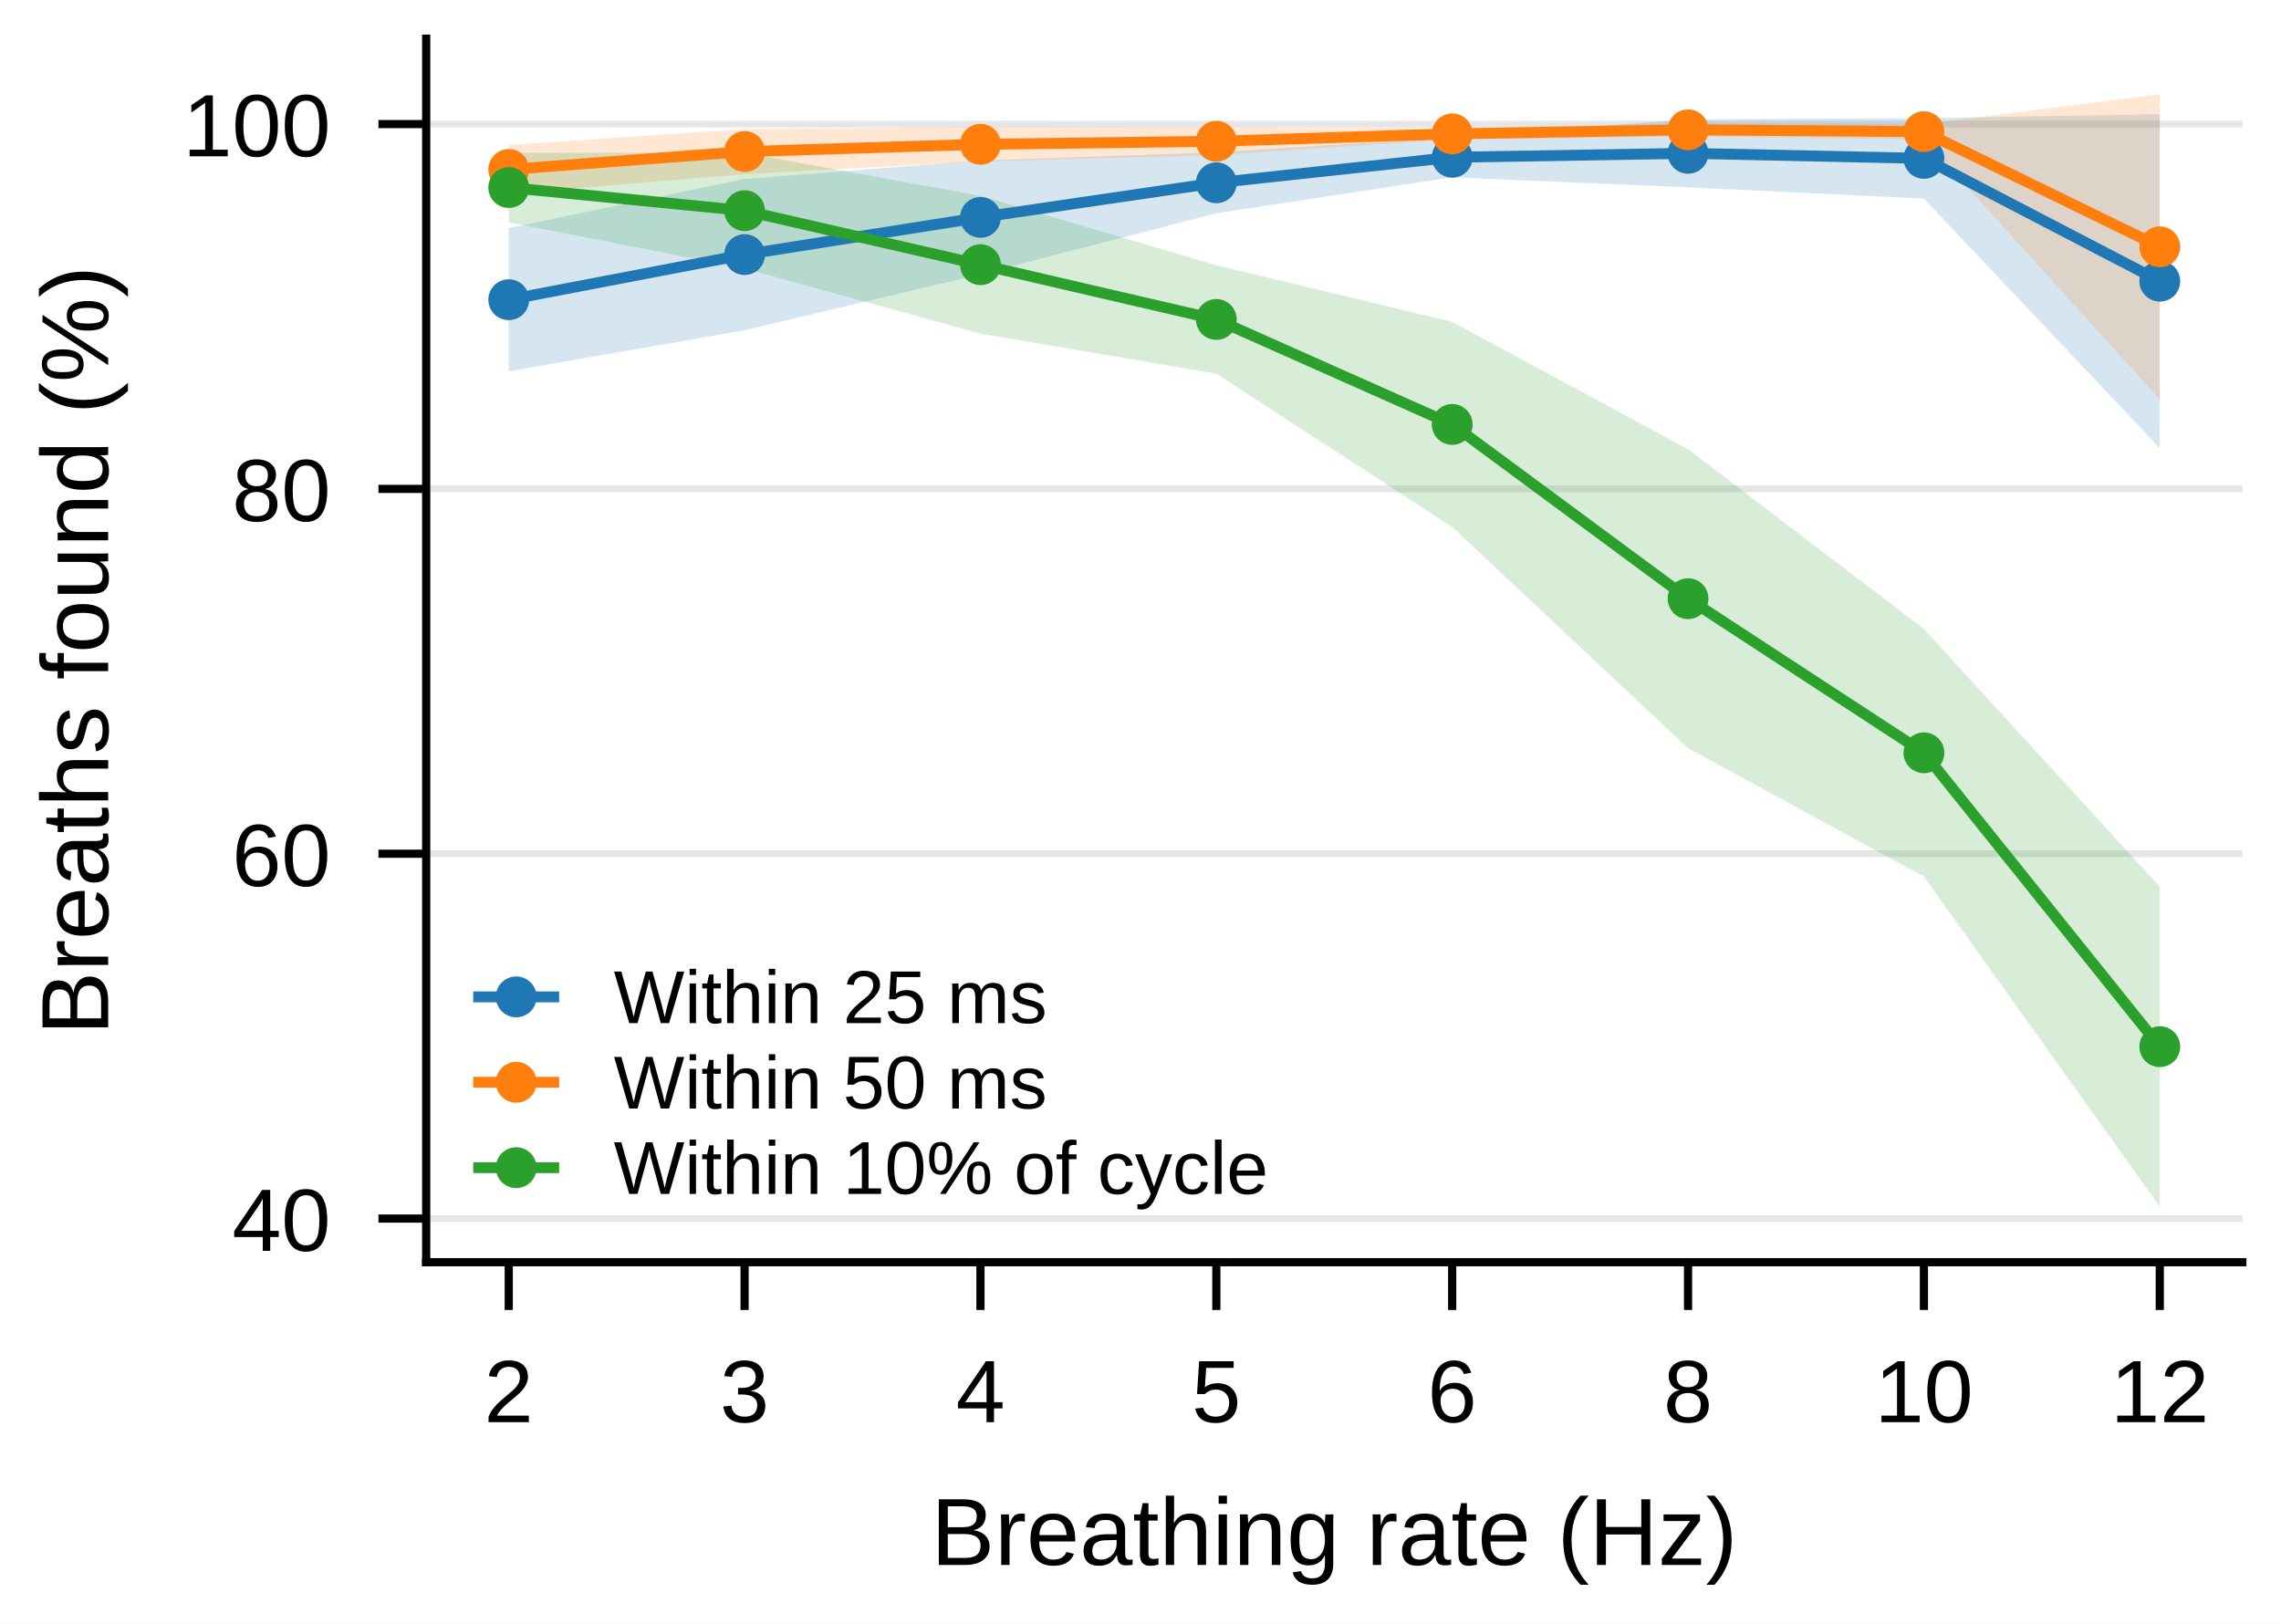
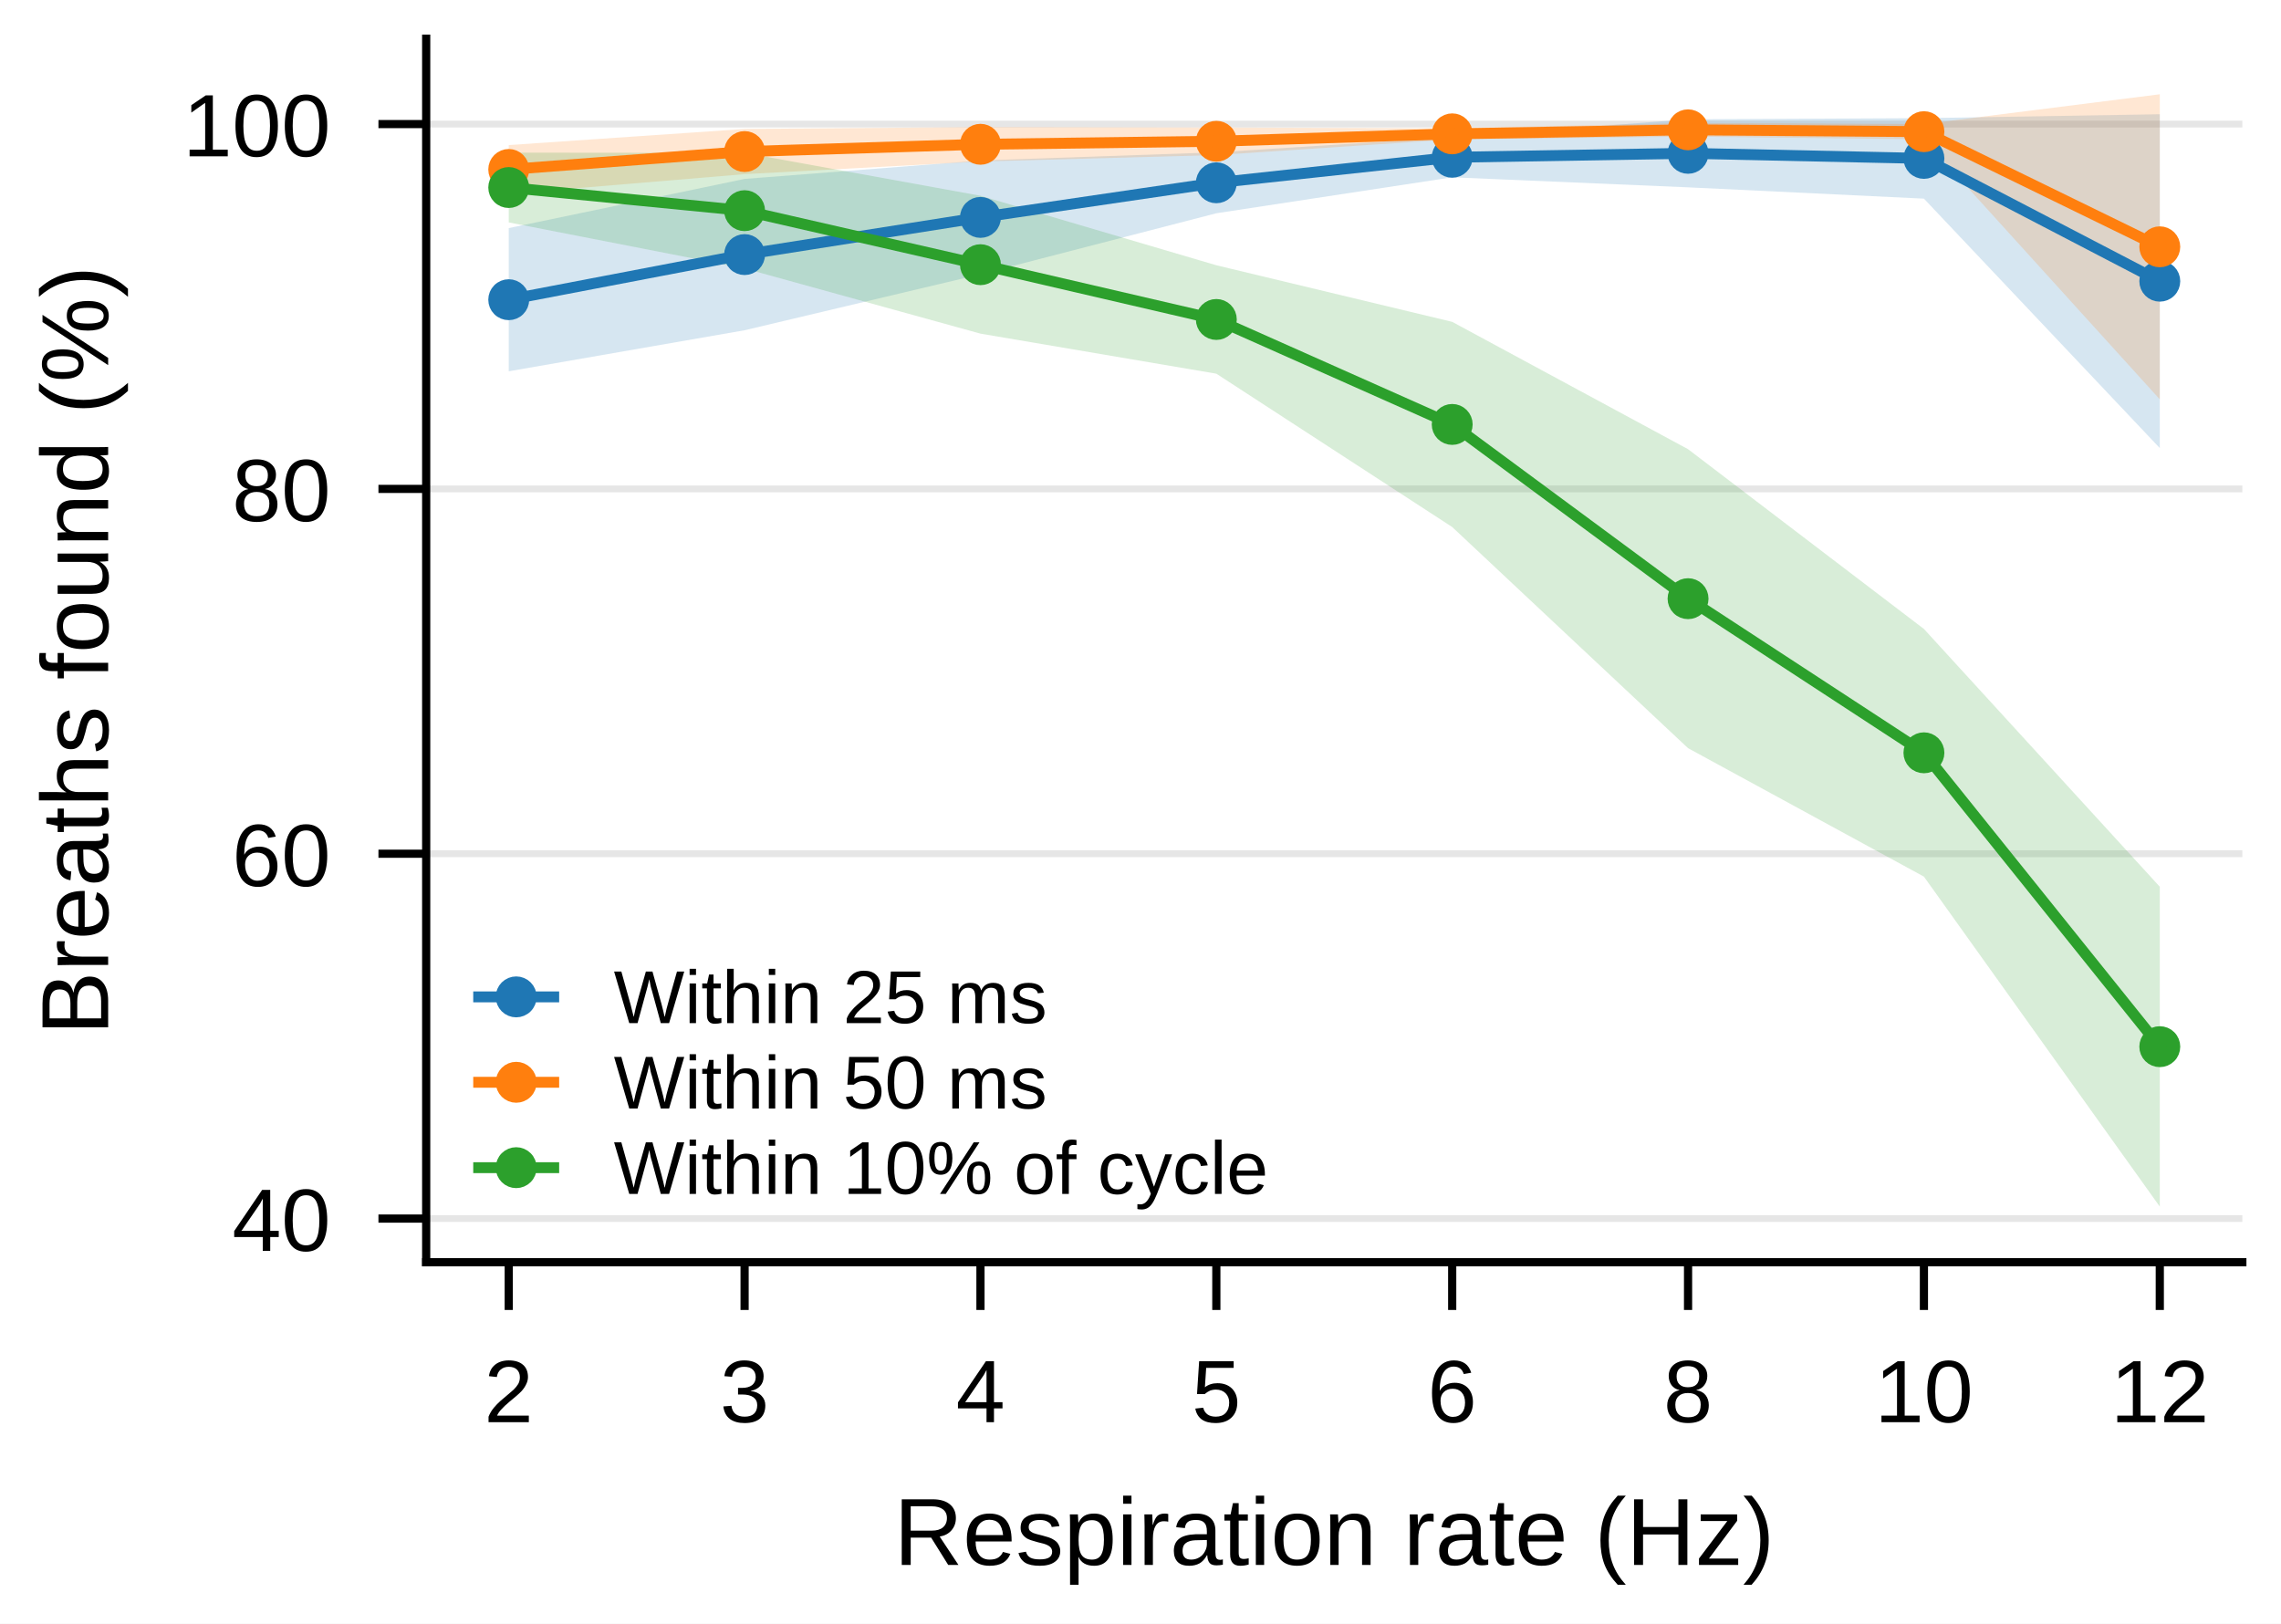
<svg xmlns="http://www.w3.org/2000/svg" xmlns:xlink="http://www.w3.org/1999/xlink" width="167.244pt" height="119.055pt" viewBox="0 0 167.244 119.055" version="1.1">
  <defs>
    <style type="text/css">*{stroke-linejoin: round; stroke-linecap: butt}</style>
  </defs>
  <g id="figure_1">
    <g id="patch_1">
      <path d="M 0 119.055  L 167.244 119.055  L 167.244 0  L 0 0  z " style="fill: #ffffff" />
    </g>
    <g id="axes_1">
      <g id="patch_2">
        <path d="M 31.248 92.551  L 164.409 92.551  L 164.409 2.835  L 31.248 2.835  z " style="fill: #ffffff" />
      </g>
      <g id="matplotlib.axis_1">
        <g id="xtick_1">
          <g id="line2d_1">
            <defs>
-               <path id="m135c9727cc" d="M 0 0  L 0 3.5  " style="stroke: #000000; stroke-width: 0.6" />
+               <path id="mcaaa6f1275" d="M 0 0  L 0 3.5  " style="stroke: #000000; stroke-width: 0.6" />
            </defs>
            <g>
-               <use xlink:href="#m135c9727cc" x="37.301" y="92.551" style="stroke: #000000; stroke-width: 0.6" />
+               <use xlink:href="#mcaaa6f1275" x="37.301" y="92.551" style="stroke: #000000; stroke-width: 0.6" />
            </g>
          </g>
          <g id="text_1">
            <text style="font-size: 6.5px; font-family: 'Arial', 'Helvetica', 'DejaVu Sans', sans-serif; text-anchor: middle" x="37.301" y="104.283" transform="rotate(-0 37.30074 104.2831)">2</text>
          </g>
        </g>
        <g id="xtick_2">
          <g id="line2d_2">
            <g>
-               <use xlink:href="#m135c9727cc" x="54.594" y="92.551" style="stroke: #000000; stroke-width: 0.6" />
+               <use xlink:href="#mcaaa6f1275" x="54.594" y="92.551" style="stroke: #000000; stroke-width: 0.6" />
            </g>
          </g>
          <g id="text_2">
            <text style="font-size: 6.5px; font-family: 'Arial', 'Helvetica', 'DejaVu Sans', sans-serif; text-anchor: middle" x="54.594" y="104.283" transform="rotate(-0 54.59444 104.2831)">3</text>
          </g>
        </g>
        <g id="xtick_3">
          <g id="line2d_3">
            <g>
-               <use xlink:href="#m135c9727cc" x="71.888" y="92.551" style="stroke: #000000; stroke-width: 0.6" />
+               <use xlink:href="#mcaaa6f1275" x="71.888" y="92.551" style="stroke: #000000; stroke-width: 0.6" />
            </g>
          </g>
          <g id="text_3">
            <text style="font-size: 6.5px; font-family: 'Arial', 'Helvetica', 'DejaVu Sans', sans-serif; text-anchor: middle" x="71.888" y="104.283" transform="rotate(-0 71.88814 104.2831)">4</text>
          </g>
        </g>
        <g id="xtick_4">
          <g id="line2d_4">
            <g>
-               <use xlink:href="#m135c9727cc" x="89.182" y="92.551" style="stroke: #000000; stroke-width: 0.6" />
+               <use xlink:href="#mcaaa6f1275" x="89.182" y="92.551" style="stroke: #000000; stroke-width: 0.6" />
            </g>
          </g>
          <g id="text_4">
            <text style="font-size: 6.5px; font-family: 'Arial', 'Helvetica', 'DejaVu Sans', sans-serif; text-anchor: middle" x="89.182" y="104.283" transform="rotate(-0 89.18185 104.2831)">5</text>
          </g>
        </g>
        <g id="xtick_5">
          <g id="line2d_5">
            <g>
-               <use xlink:href="#m135c9727cc" x="106.476" y="92.551" style="stroke: #000000; stroke-width: 0.6" />
+               <use xlink:href="#mcaaa6f1275" x="106.476" y="92.551" style="stroke: #000000; stroke-width: 0.6" />
            </g>
          </g>
          <g id="text_5">
            <text style="font-size: 6.5px; font-family: 'Arial', 'Helvetica', 'DejaVu Sans', sans-serif; text-anchor: middle" x="106.476" y="104.283" transform="rotate(-0 106.4755 104.2831)">6</text>
          </g>
        </g>
        <g id="xtick_6">
          <g id="line2d_6">
            <g>
-               <use xlink:href="#m135c9727cc" x="123.769" y="92.551" style="stroke: #000000; stroke-width: 0.6" />
+               <use xlink:href="#mcaaa6f1275" x="123.769" y="92.551" style="stroke: #000000; stroke-width: 0.6" />
            </g>
          </g>
          <g id="text_6">
            <text style="font-size: 6.5px; font-family: 'Arial', 'Helvetica', 'DejaVu Sans', sans-serif; text-anchor: middle" x="123.769" y="104.283" transform="rotate(-0 123.7692 104.2831)">8</text>
          </g>
        </g>
        <g id="xtick_7">
          <g id="line2d_7">
            <g>
-               <use xlink:href="#m135c9727cc" x="141.063" y="92.551" style="stroke: #000000; stroke-width: 0.6" />
+               <use xlink:href="#mcaaa6f1275" x="141.063" y="92.551" style="stroke: #000000; stroke-width: 0.6" />
            </g>
          </g>
          <g id="text_7">
            <text style="font-size: 6.5px; font-family: 'Arial', 'Helvetica', 'DejaVu Sans', sans-serif; text-anchor: middle" x="141.063" y="104.283" transform="rotate(-0 141.063 104.2831)">10</text>
          </g>
        </g>
        <g id="xtick_8">
          <g id="line2d_8">
            <g>
-               <use xlink:href="#m135c9727cc" x="158.357" y="92.551" style="stroke: #000000; stroke-width: 0.6" />
+               <use xlink:href="#mcaaa6f1275" x="158.357" y="92.551" style="stroke: #000000; stroke-width: 0.6" />
            </g>
          </g>
          <g id="text_8">
            <text style="font-size: 6.5px; font-family: 'Arial', 'Helvetica', 'DejaVu Sans', sans-serif; text-anchor: middle" x="158.357" y="104.283" transform="rotate(-0 158.3567 104.2831)">12</text>
          </g>
        </g>
        <g id="text_9">
-           <text style="font-size: 7px; font-family: 'Arial', 'Helvetica', 'DejaVu Sans', sans-serif; text-anchor: middle" x="97.829" y="114.747" transform="rotate(-0 97.8287 114.7472)">Breathing rate (Hz)</text>
+           <text style="font-size: 7px; font-family: 'Arial', 'Helvetica', 'DejaVu Sans', sans-serif; text-anchor: middle" x="97.829" y="114.747" transform="rotate(-0 97.8287 114.7472)">Respiration rate (Hz)</text>
        </g>
      </g>
      <g id="matplotlib.axis_2">
        <g id="ytick_1">
          <g id="line2d_9">
-             <path d="M 31.248 89.35  L 164.409 89.35  " clip-path="url(#pba92448c11)" style="fill: none; stroke: #e6e6e6; stroke-width: 0.5; stroke-linecap: square" />
+             <path d="M 31.248 89.35  L 164.409 89.35  " clip-path="url(#p794f5419a6)" style="fill: none; stroke: #e6e6e6; stroke-width: 0.5; stroke-linecap: square" />
          </g>
          <g id="line2d_10">
            <defs>
-               <path id="ma88fa084a7" d="M 0 0  L -3.5 0  " style="stroke: #000000; stroke-width: 0.6" />
+               <path id="m777d426ff4" d="M 0 0  L -3.5 0  " style="stroke: #000000; stroke-width: 0.6" />
            </defs>
            <g>
-               <use xlink:href="#ma88fa084a7" x="31.248" y="89.35" style="stroke: #000000; stroke-width: 0.6" />
+               <use xlink:href="#m777d426ff4" x="31.248" y="89.35" style="stroke: #000000; stroke-width: 0.6" />
            </g>
          </g>
          <g id="text_10">
            <text style="font-size: 6.5px; font-family: 'Arial', 'Helvetica', 'DejaVu Sans', sans-serif; text-anchor: end" x="24.248" y="91.716" transform="rotate(-0 24.24795 91.71611)">40</text>
          </g>
        </g>
        <g id="ytick_2">
          <g id="line2d_11">
-             <path d="M 31.248 62.599  L 164.409 62.599  " clip-path="url(#pba92448c11)" style="fill: none; stroke: #e6e6e6; stroke-width: 0.5; stroke-linecap: square" />
+             <path d="M 31.248 62.599  L 164.409 62.599  " clip-path="url(#p794f5419a6)" style="fill: none; stroke: #e6e6e6; stroke-width: 0.5; stroke-linecap: square" />
          </g>
          <g id="line2d_12">
            <g>
-               <use xlink:href="#ma88fa084a7" x="31.248" y="62.599" style="stroke: #000000; stroke-width: 0.6" />
+               <use xlink:href="#m777d426ff4" x="31.248" y="62.599" style="stroke: #000000; stroke-width: 0.6" />
            </g>
          </g>
          <g id="text_11">
            <text style="font-size: 6.5px; font-family: 'Arial', 'Helvetica', 'DejaVu Sans', sans-serif; text-anchor: end" x="24.248" y="64.965" transform="rotate(-0 24.24795 64.96512)">60</text>
          </g>
        </g>
        <g id="ytick_3">
          <g id="line2d_13">
-             <path d="M 31.248 35.848  L 164.409 35.848  " clip-path="url(#pba92448c11)" style="fill: none; stroke: #e6e6e6; stroke-width: 0.5; stroke-linecap: square" />
+             <path d="M 31.248 35.848  L 164.409 35.848  " clip-path="url(#p794f5419a6)" style="fill: none; stroke: #e6e6e6; stroke-width: 0.5; stroke-linecap: square" />
          </g>
          <g id="line2d_14">
            <g>
-               <use xlink:href="#ma88fa084a7" x="31.248" y="35.848" style="stroke: #000000; stroke-width: 0.6" />
+               <use xlink:href="#m777d426ff4" x="31.248" y="35.848" style="stroke: #000000; stroke-width: 0.6" />
            </g>
          </g>
          <g id="text_12">
            <text style="font-size: 6.5px; font-family: 'Arial', 'Helvetica', 'DejaVu Sans', sans-serif; text-anchor: end" x="24.248" y="38.214" transform="rotate(-0 24.24795 38.21413)">80</text>
          </g>
        </g>
        <g id="ytick_4">
          <g id="line2d_15">
-             <path d="M 31.248 9.097  L 164.409 9.097  " clip-path="url(#pba92448c11)" style="fill: none; stroke: #e6e6e6; stroke-width: 0.5; stroke-linecap: square" />
+             <path d="M 31.248 9.097  L 164.409 9.097  " clip-path="url(#p794f5419a6)" style="fill: none; stroke: #e6e6e6; stroke-width: 0.5; stroke-linecap: square" />
          </g>
          <g id="line2d_16">
            <g>
-               <use xlink:href="#ma88fa084a7" x="31.248" y="9.097" style="stroke: #000000; stroke-width: 0.6" />
+               <use xlink:href="#m777d426ff4" x="31.248" y="9.097" style="stroke: #000000; stroke-width: 0.6" />
            </g>
          </g>
          <g id="text_13">
            <text style="font-size: 6.5px; font-family: 'Arial', 'Helvetica', 'DejaVu Sans', sans-serif; text-anchor: end" x="24.248" y="11.463" transform="rotate(-0 24.24795 11.46313)">100</text>
          </g>
        </g>
        <g id="text_14">
          <text style="font-size: 7px; font-family: 'Arial', 'Helvetica', 'DejaVu Sans', sans-serif; text-anchor: middle" x="7.931" y="47.693" transform="rotate(-90 7.930837 47.69277)">Breaths found (%)</text>
        </g>
      </g>
      <g id="FillBetweenPolyCollection_1">
        <defs>
-           <path id="m938d36e20b" d="M 37.301 -102.331  L 37.301 -91.83  L 54.594 -94.839  L 71.888 -98.943  L 89.182 -103.418  L 106.476 -106.054  L 123.769 -105.319  L 141.063 -104.49  L 158.357 -86.2  L 158.357 -110.678  L 158.357 -110.678  L 141.063 -110.392  L 123.769 -110.307  L 106.476 -108.992  L 89.182 -107.887  L 71.888 -107.286  L 54.594 -105.936  L 37.301 -102.331  z " />
-         </defs>
-         <g clip-path="url(#pba92448c11)">
-           <use xlink:href="#m938d36e20b" x="0" y="119.055" style="fill: #1f77b4; fill-opacity: 0.18" />
+           <path id="m5e9f9dbadc" d="M 37.301 -102.331  L 37.301 -91.83  L 54.594 -94.839  L 71.888 -98.943  L 89.182 -103.418  L 106.476 -106.054  L 123.769 -105.319  L 141.063 -104.49  L 158.357 -86.2  L 158.357 -110.678  L 158.357 -110.678  L 141.063 -110.392  L 123.769 -110.307  L 106.476 -108.992  L 89.182 -107.887  L 71.888 -107.286  L 54.594 -105.936  L 37.301 -102.331  z " />
+         </defs>
+         <g clip-path="url(#p794f5419a6)">
+           <use xlink:href="#m5e9f9dbadc" x="0" y="119.055" style="fill: #1f77b4; fill-opacity: 0.18" />
        </g>
      </g>
      <g id="FillBetweenPolyCollection_2">
        <defs>
-           <path id="m0b01a15391" d="M 37.301 -108.418  L 37.301 -104.839  L 54.594 -106.286  L 71.888 -107.214  L 89.182 -107.687  L 106.476 -108.834  L 123.769 -109.039  L 141.063 -108.842  L 158.357 -89.774  L 158.357 -112.142  L 158.357 -112.142  L 141.063 -109.96  L 123.769 -110.033  L 106.476 -109.648  L 89.182 -109.706  L 71.888 -109.737  L 54.594 -109.599  L 37.301 -108.418  z " />
-         </defs>
-         <g clip-path="url(#pba92448c11)">
-           <use xlink:href="#m0b01a15391" x="0" y="119.055" style="fill: #ff7f0e; fill-opacity: 0.18" />
+           <path id="mc739fffcee" d="M 37.301 -108.418  L 37.301 -104.839  L 54.594 -106.286  L 71.888 -107.214  L 89.182 -107.687  L 106.476 -108.834  L 123.769 -109.039  L 141.063 -108.842  L 158.357 -89.774  L 158.357 -112.142  L 158.357 -112.142  L 141.063 -109.96  L 123.769 -110.033  L 106.476 -109.648  L 89.182 -109.706  L 71.888 -109.737  L 54.594 -109.599  L 37.301 -108.418  z " />
+         </defs>
+         <g clip-path="url(#p794f5419a6)">
+           <use xlink:href="#mc739fffcee" x="0" y="119.055" style="fill: #ff7f0e; fill-opacity: 0.18" />
        </g>
      </g>
      <g id="FillBetweenPolyCollection_3">
        <defs>
-           <path id="m34616d511e" d="M 37.301 -107.863  L 37.301 -102.747  L 54.594 -99.371  L 71.888 -94.591  L 89.182 -91.655  L 106.476 -80.412  L 123.769 -64.196  L 141.063 -54.777  L 158.357 -30.582  L 158.357 -54.035  L 158.357 -54.035  L 141.063 -72.938  L 123.769 -86.119  L 106.476 -95.456  L 89.182 -99.605  L 71.888 -104.702  L 54.594 -107.846  L 37.301 -107.863  z " />
-         </defs>
-         <g clip-path="url(#pba92448c11)">
-           <use xlink:href="#m34616d511e" x="0" y="119.055" style="fill: #2ca02c; fill-opacity: 0.18" />
+           <path id="mfa05787b32" d="M 37.301 -107.863  L 37.301 -102.747  L 54.594 -99.371  L 71.888 -94.591  L 89.182 -91.655  L 106.476 -80.412  L 123.769 -64.196  L 141.063 -54.777  L 158.357 -30.582  L 158.357 -54.035  L 158.357 -54.035  L 141.063 -72.938  L 123.769 -86.119  L 106.476 -95.456  L 89.182 -99.605  L 71.888 -104.702  L 54.594 -107.846  L 37.301 -107.863  z " />
+         </defs>
+         <g clip-path="url(#p794f5419a6)">
+           <use xlink:href="#mfa05787b32" x="0" y="119.055" style="fill: #2ca02c; fill-opacity: 0.18" />
        </g>
      </g>
      <g id="line2d_17">
-         <path d="M 37.301 21.975  L 54.594 18.667  L 71.888 15.941  L 89.182 13.402  L 106.476 11.532  L 123.769 11.242  L 141.063 11.614  L 158.357 20.617  " clip-path="url(#pba92448c11)" style="fill: none; stroke: #1f77b4; stroke-width: 0.8; stroke-linecap: square" />
-         <defs>
-           <path id="mb0428bfb81" d="M 0 1  C 0.265 1 0.52 0.895 0.707 0.707  C 0.895 0.52 1 0.265 1 0  C 1 -0.265 0.895 -0.52 0.707 -0.707  C 0.52 -0.895 0.265 -1 0 -1  C -0.265 -1 -0.52 -0.895 -0.707 -0.707  C -0.895 -0.52 -1 -0.265 -1 0  C -1 0.265 -0.895 0.52 -0.707 0.707  C -0.52 0.895 -0.265 1 0 1  z " style="stroke: #1f77b4" />
-         </defs>
-         <g clip-path="url(#pba92448c11)">
-           <use xlink:href="#mb0428bfb81" x="37.301" y="21.975" style="fill: #1f77b4; stroke: #1f77b4" />
-           <use xlink:href="#mb0428bfb81" x="54.594" y="18.667" style="fill: #1f77b4; stroke: #1f77b4" />
-           <use xlink:href="#mb0428bfb81" x="71.888" y="15.941" style="fill: #1f77b4; stroke: #1f77b4" />
-           <use xlink:href="#mb0428bfb81" x="89.182" y="13.402" style="fill: #1f77b4; stroke: #1f77b4" />
-           <use xlink:href="#mb0428bfb81" x="106.476" y="11.532" style="fill: #1f77b4; stroke: #1f77b4" />
-           <use xlink:href="#mb0428bfb81" x="123.769" y="11.242" style="fill: #1f77b4; stroke: #1f77b4" />
-           <use xlink:href="#mb0428bfb81" x="141.063" y="11.614" style="fill: #1f77b4; stroke: #1f77b4" />
-           <use xlink:href="#mb0428bfb81" x="158.357" y="20.617" style="fill: #1f77b4; stroke: #1f77b4" />
+         <path d="M 37.301 21.975  L 54.594 18.667  L 71.888 15.941  L 89.182 13.402  L 106.476 11.532  L 123.769 11.242  L 141.063 11.614  L 158.357 20.617  " clip-path="url(#p794f5419a6)" style="fill: none; stroke: #1f77b4; stroke-width: 0.8; stroke-linecap: square" />
+         <defs>
+           <path id="me96721c4bb" d="M 0 1  C 0.265 1 0.52 0.895 0.707 0.707  C 0.895 0.52 1 0.265 1 0  C 1 -0.265 0.895 -0.52 0.707 -0.707  C 0.52 -0.895 0.265 -1 0 -1  C -0.265 -1 -0.52 -0.895 -0.707 -0.707  C -0.895 -0.52 -1 -0.265 -1 0  C -1 0.265 -0.895 0.52 -0.707 0.707  C -0.52 0.895 -0.265 1 0 1  z " style="stroke: #1f77b4" />
+         </defs>
+         <g clip-path="url(#p794f5419a6)">
+           <use xlink:href="#me96721c4bb" x="37.301" y="21.975" style="fill: #1f77b4; stroke: #1f77b4" />
+           <use xlink:href="#me96721c4bb" x="54.594" y="18.667" style="fill: #1f77b4; stroke: #1f77b4" />
+           <use xlink:href="#me96721c4bb" x="71.888" y="15.941" style="fill: #1f77b4; stroke: #1f77b4" />
+           <use xlink:href="#me96721c4bb" x="89.182" y="13.402" style="fill: #1f77b4; stroke: #1f77b4" />
+           <use xlink:href="#me96721c4bb" x="106.476" y="11.532" style="fill: #1f77b4; stroke: #1f77b4" />
+           <use xlink:href="#me96721c4bb" x="123.769" y="11.242" style="fill: #1f77b4; stroke: #1f77b4" />
+           <use xlink:href="#me96721c4bb" x="141.063" y="11.614" style="fill: #1f77b4; stroke: #1f77b4" />
+           <use xlink:href="#me96721c4bb" x="158.357" y="20.617" style="fill: #1f77b4; stroke: #1f77b4" />
        </g>
      </g>
      <g id="line2d_18">
-         <path d="M 37.301 12.426  L 54.594 11.113  L 71.888 10.58  L 89.182 10.359  L 106.476 9.814  L 123.769 9.519  L 141.063 9.654  L 158.357 18.097  " clip-path="url(#pba92448c11)" style="fill: none; stroke: #ff7f0e; stroke-width: 0.8; stroke-linecap: square" />
-         <defs>
-           <path id="mec2ba35945" d="M 0 1  C 0.265 1 0.52 0.895 0.707 0.707  C 0.895 0.52 1 0.265 1 0  C 1 -0.265 0.895 -0.52 0.707 -0.707  C 0.52 -0.895 0.265 -1 0 -1  C -0.265 -1 -0.52 -0.895 -0.707 -0.707  C -0.895 -0.52 -1 -0.265 -1 0  C -1 0.265 -0.895 0.52 -0.707 0.707  C -0.52 0.895 -0.265 1 0 1  z " style="stroke: #ff7f0e" />
-         </defs>
-         <g clip-path="url(#pba92448c11)">
-           <use xlink:href="#mec2ba35945" x="37.301" y="12.426" style="fill: #ff7f0e; stroke: #ff7f0e" />
-           <use xlink:href="#mec2ba35945" x="54.594" y="11.113" style="fill: #ff7f0e; stroke: #ff7f0e" />
-           <use xlink:href="#mec2ba35945" x="71.888" y="10.58" style="fill: #ff7f0e; stroke: #ff7f0e" />
-           <use xlink:href="#mec2ba35945" x="89.182" y="10.359" style="fill: #ff7f0e; stroke: #ff7f0e" />
-           <use xlink:href="#mec2ba35945" x="106.476" y="9.814" style="fill: #ff7f0e; stroke: #ff7f0e" />
-           <use xlink:href="#mec2ba35945" x="123.769" y="9.519" style="fill: #ff7f0e; stroke: #ff7f0e" />
-           <use xlink:href="#mec2ba35945" x="141.063" y="9.654" style="fill: #ff7f0e; stroke: #ff7f0e" />
-           <use xlink:href="#mec2ba35945" x="158.357" y="18.097" style="fill: #ff7f0e; stroke: #ff7f0e" />
+         <path d="M 37.301 12.426  L 54.594 11.113  L 71.888 10.58  L 89.182 10.359  L 106.476 9.814  L 123.769 9.519  L 141.063 9.654  L 158.357 18.097  " clip-path="url(#p794f5419a6)" style="fill: none; stroke: #ff7f0e; stroke-width: 0.8; stroke-linecap: square" />
+         <defs>
+           <path id="mfb56baa905" d="M 0 1  C 0.265 1 0.52 0.895 0.707 0.707  C 0.895 0.52 1 0.265 1 0  C 1 -0.265 0.895 -0.52 0.707 -0.707  C 0.52 -0.895 0.265 -1 0 -1  C -0.265 -1 -0.52 -0.895 -0.707 -0.707  C -0.895 -0.52 -1 -0.265 -1 0  C -1 0.265 -0.895 0.52 -0.707 0.707  C -0.52 0.895 -0.265 1 0 1  z " style="stroke: #ff7f0e" />
+         </defs>
+         <g clip-path="url(#p794f5419a6)">
+           <use xlink:href="#mfb56baa905" x="37.301" y="12.426" style="fill: #ff7f0e; stroke: #ff7f0e" />
+           <use xlink:href="#mfb56baa905" x="54.594" y="11.113" style="fill: #ff7f0e; stroke: #ff7f0e" />
+           <use xlink:href="#mfb56baa905" x="71.888" y="10.58" style="fill: #ff7f0e; stroke: #ff7f0e" />
+           <use xlink:href="#mfb56baa905" x="89.182" y="10.359" style="fill: #ff7f0e; stroke: #ff7f0e" />
+           <use xlink:href="#mfb56baa905" x="106.476" y="9.814" style="fill: #ff7f0e; stroke: #ff7f0e" />
+           <use xlink:href="#mfb56baa905" x="123.769" y="9.519" style="fill: #ff7f0e; stroke: #ff7f0e" />
+           <use xlink:href="#mfb56baa905" x="141.063" y="9.654" style="fill: #ff7f0e; stroke: #ff7f0e" />
+           <use xlink:href="#mfb56baa905" x="158.357" y="18.097" style="fill: #ff7f0e; stroke: #ff7f0e" />
        </g>
      </g>
      <g id="line2d_19">
-         <path d="M 37.301 13.75  L 54.594 15.447  L 71.888 19.408  L 89.182 23.425  L 106.476 31.121  L 123.769 43.897  L 141.063 55.198  L 158.357 76.746  " clip-path="url(#pba92448c11)" style="fill: none; stroke: #2ca02c; stroke-width: 0.8; stroke-linecap: square" />
-         <defs>
-           <path id="mab2959fdc9" d="M 0 1  C 0.265 1 0.52 0.895 0.707 0.707  C 0.895 0.52 1 0.265 1 0  C 1 -0.265 0.895 -0.52 0.707 -0.707  C 0.52 -0.895 0.265 -1 0 -1  C -0.265 -1 -0.52 -0.895 -0.707 -0.707  C -0.895 -0.52 -1 -0.265 -1 0  C -1 0.265 -0.895 0.52 -0.707 0.707  C -0.52 0.895 -0.265 1 0 1  z " style="stroke: #2ca02c" />
-         </defs>
-         <g clip-path="url(#pba92448c11)">
-           <use xlink:href="#mab2959fdc9" x="37.301" y="13.75" style="fill: #2ca02c; stroke: #2ca02c" />
-           <use xlink:href="#mab2959fdc9" x="54.594" y="15.447" style="fill: #2ca02c; stroke: #2ca02c" />
-           <use xlink:href="#mab2959fdc9" x="71.888" y="19.408" style="fill: #2ca02c; stroke: #2ca02c" />
-           <use xlink:href="#mab2959fdc9" x="89.182" y="23.425" style="fill: #2ca02c; stroke: #2ca02c" />
-           <use xlink:href="#mab2959fdc9" x="106.476" y="31.121" style="fill: #2ca02c; stroke: #2ca02c" />
-           <use xlink:href="#mab2959fdc9" x="123.769" y="43.897" style="fill: #2ca02c; stroke: #2ca02c" />
-           <use xlink:href="#mab2959fdc9" x="141.063" y="55.198" style="fill: #2ca02c; stroke: #2ca02c" />
-           <use xlink:href="#mab2959fdc9" x="158.357" y="76.746" style="fill: #2ca02c; stroke: #2ca02c" />
+         <path d="M 37.301 13.75  L 54.594 15.447  L 71.888 19.408  L 89.182 23.425  L 106.476 31.121  L 123.769 43.897  L 141.063 55.198  L 158.357 76.746  " clip-path="url(#p794f5419a6)" style="fill: none; stroke: #2ca02c; stroke-width: 0.8; stroke-linecap: square" />
+         <defs>
+           <path id="mebc201cf55" d="M 0 1  C 0.265 1 0.52 0.895 0.707 0.707  C 0.895 0.52 1 0.265 1 0  C 1 -0.265 0.895 -0.52 0.707 -0.707  C 0.52 -0.895 0.265 -1 0 -1  C -0.265 -1 -0.52 -0.895 -0.707 -0.707  C -0.895 -0.52 -1 -0.265 -1 0  C -1 0.265 -0.895 0.52 -0.707 0.707  C -0.52 0.895 -0.265 1 0 1  z " style="stroke: #2ca02c" />
+         </defs>
+         <g clip-path="url(#p794f5419a6)">
+           <use xlink:href="#mebc201cf55" x="37.301" y="13.75" style="fill: #2ca02c; stroke: #2ca02c" />
+           <use xlink:href="#mebc201cf55" x="54.594" y="15.447" style="fill: #2ca02c; stroke: #2ca02c" />
+           <use xlink:href="#mebc201cf55" x="71.888" y="19.408" style="fill: #2ca02c; stroke: #2ca02c" />
+           <use xlink:href="#mebc201cf55" x="89.182" y="23.425" style="fill: #2ca02c; stroke: #2ca02c" />
+           <use xlink:href="#mebc201cf55" x="106.476" y="31.121" style="fill: #2ca02c; stroke: #2ca02c" />
+           <use xlink:href="#mebc201cf55" x="123.769" y="43.897" style="fill: #2ca02c; stroke: #2ca02c" />
+           <use xlink:href="#mebc201cf55" x="141.063" y="55.198" style="fill: #2ca02c; stroke: #2ca02c" />
+           <use xlink:href="#mebc201cf55" x="158.357" y="76.746" style="fill: #2ca02c; stroke: #2ca02c" />
        </g>
      </g>
      <g id="patch_3">
        <path d="M 31.248 92.551  L 31.248 2.835  " style="fill: none; stroke: #000000; stroke-width: 0.6; stroke-linejoin: miter; stroke-linecap: square" />
      </g>
      <g id="patch_4">
        <path d="M 31.248 92.551  L 164.409 92.551  " style="fill: none; stroke: #000000; stroke-width: 0.6; stroke-linejoin: miter; stroke-linecap: square" />
      </g>
      <g id="legend_1">
        <g id="line2d_20">
          <path d="M 35.098 73.095  L 37.848 73.095  L 40.598 73.095  " style="fill: none; stroke: #1f77b4; stroke-width: 0.8; stroke-linecap: square" />
          <g>
-             <use xlink:href="#mb0428bfb81" x="37.848" y="73.095" style="fill: #1f77b4; stroke: #1f77b4" />
+             <use xlink:href="#me96721c4bb" x="37.848" y="73.095" style="fill: #1f77b4; stroke: #1f77b4" />
          </g>
        </g>
        <g id="text_15">
          <text style="font-size: 5.5px; font-family: 'Arial', 'Helvetica', 'DejaVu Sans', sans-serif; text-anchor: start" x="44.998" y="75.02" transform="rotate(-0 44.99795 75.02008)">Within 25 ms</text>
        </g>
        <g id="line2d_21">
          <path d="M 35.098 79.357  L 37.848 79.357  L 40.598 79.357  " style="fill: none; stroke: #ff7f0e; stroke-width: 0.8; stroke-linecap: square" />
          <g>
-             <use xlink:href="#mec2ba35945" x="37.848" y="79.357" style="fill: #ff7f0e; stroke: #ff7f0e" />
+             <use xlink:href="#mfb56baa905" x="37.848" y="79.357" style="fill: #ff7f0e; stroke: #ff7f0e" />
          </g>
        </g>
        <g id="text_16">
          <text style="font-size: 5.5px; font-family: 'Arial', 'Helvetica', 'DejaVu Sans', sans-serif; text-anchor: start" x="44.998" y="81.282" transform="rotate(-0 44.99795 81.2817)">Within 50 ms</text>
        </g>
        <g id="line2d_22">
          <path d="M 35.098 85.618  L 37.848 85.618  L 40.598 85.618  " style="fill: none; stroke: #2ca02c; stroke-width: 0.8; stroke-linecap: square" />
          <g>
-             <use xlink:href="#mab2959fdc9" x="37.848" y="85.618" style="fill: #2ca02c; stroke: #2ca02c" />
+             <use xlink:href="#mebc201cf55" x="37.848" y="85.618" style="fill: #2ca02c; stroke: #2ca02c" />
          </g>
        </g>
        <g id="text_17">
          <text style="font-size: 5.5px; font-family: 'Arial', 'Helvetica', 'DejaVu Sans', sans-serif; text-anchor: start" x="44.998" y="87.543" transform="rotate(-0 44.99795 87.54332)">Within 10% of cycle</text>
        </g>
      </g>
    </g>
  </g>
  <defs>
-     <clipPath id="pba92448c11">
+     <clipPath id="p794f5419a6">
      <rect x="31.248" y="2.835" width="133.162" height="89.716" />
    </clipPath>
  </defs>
</svg>
